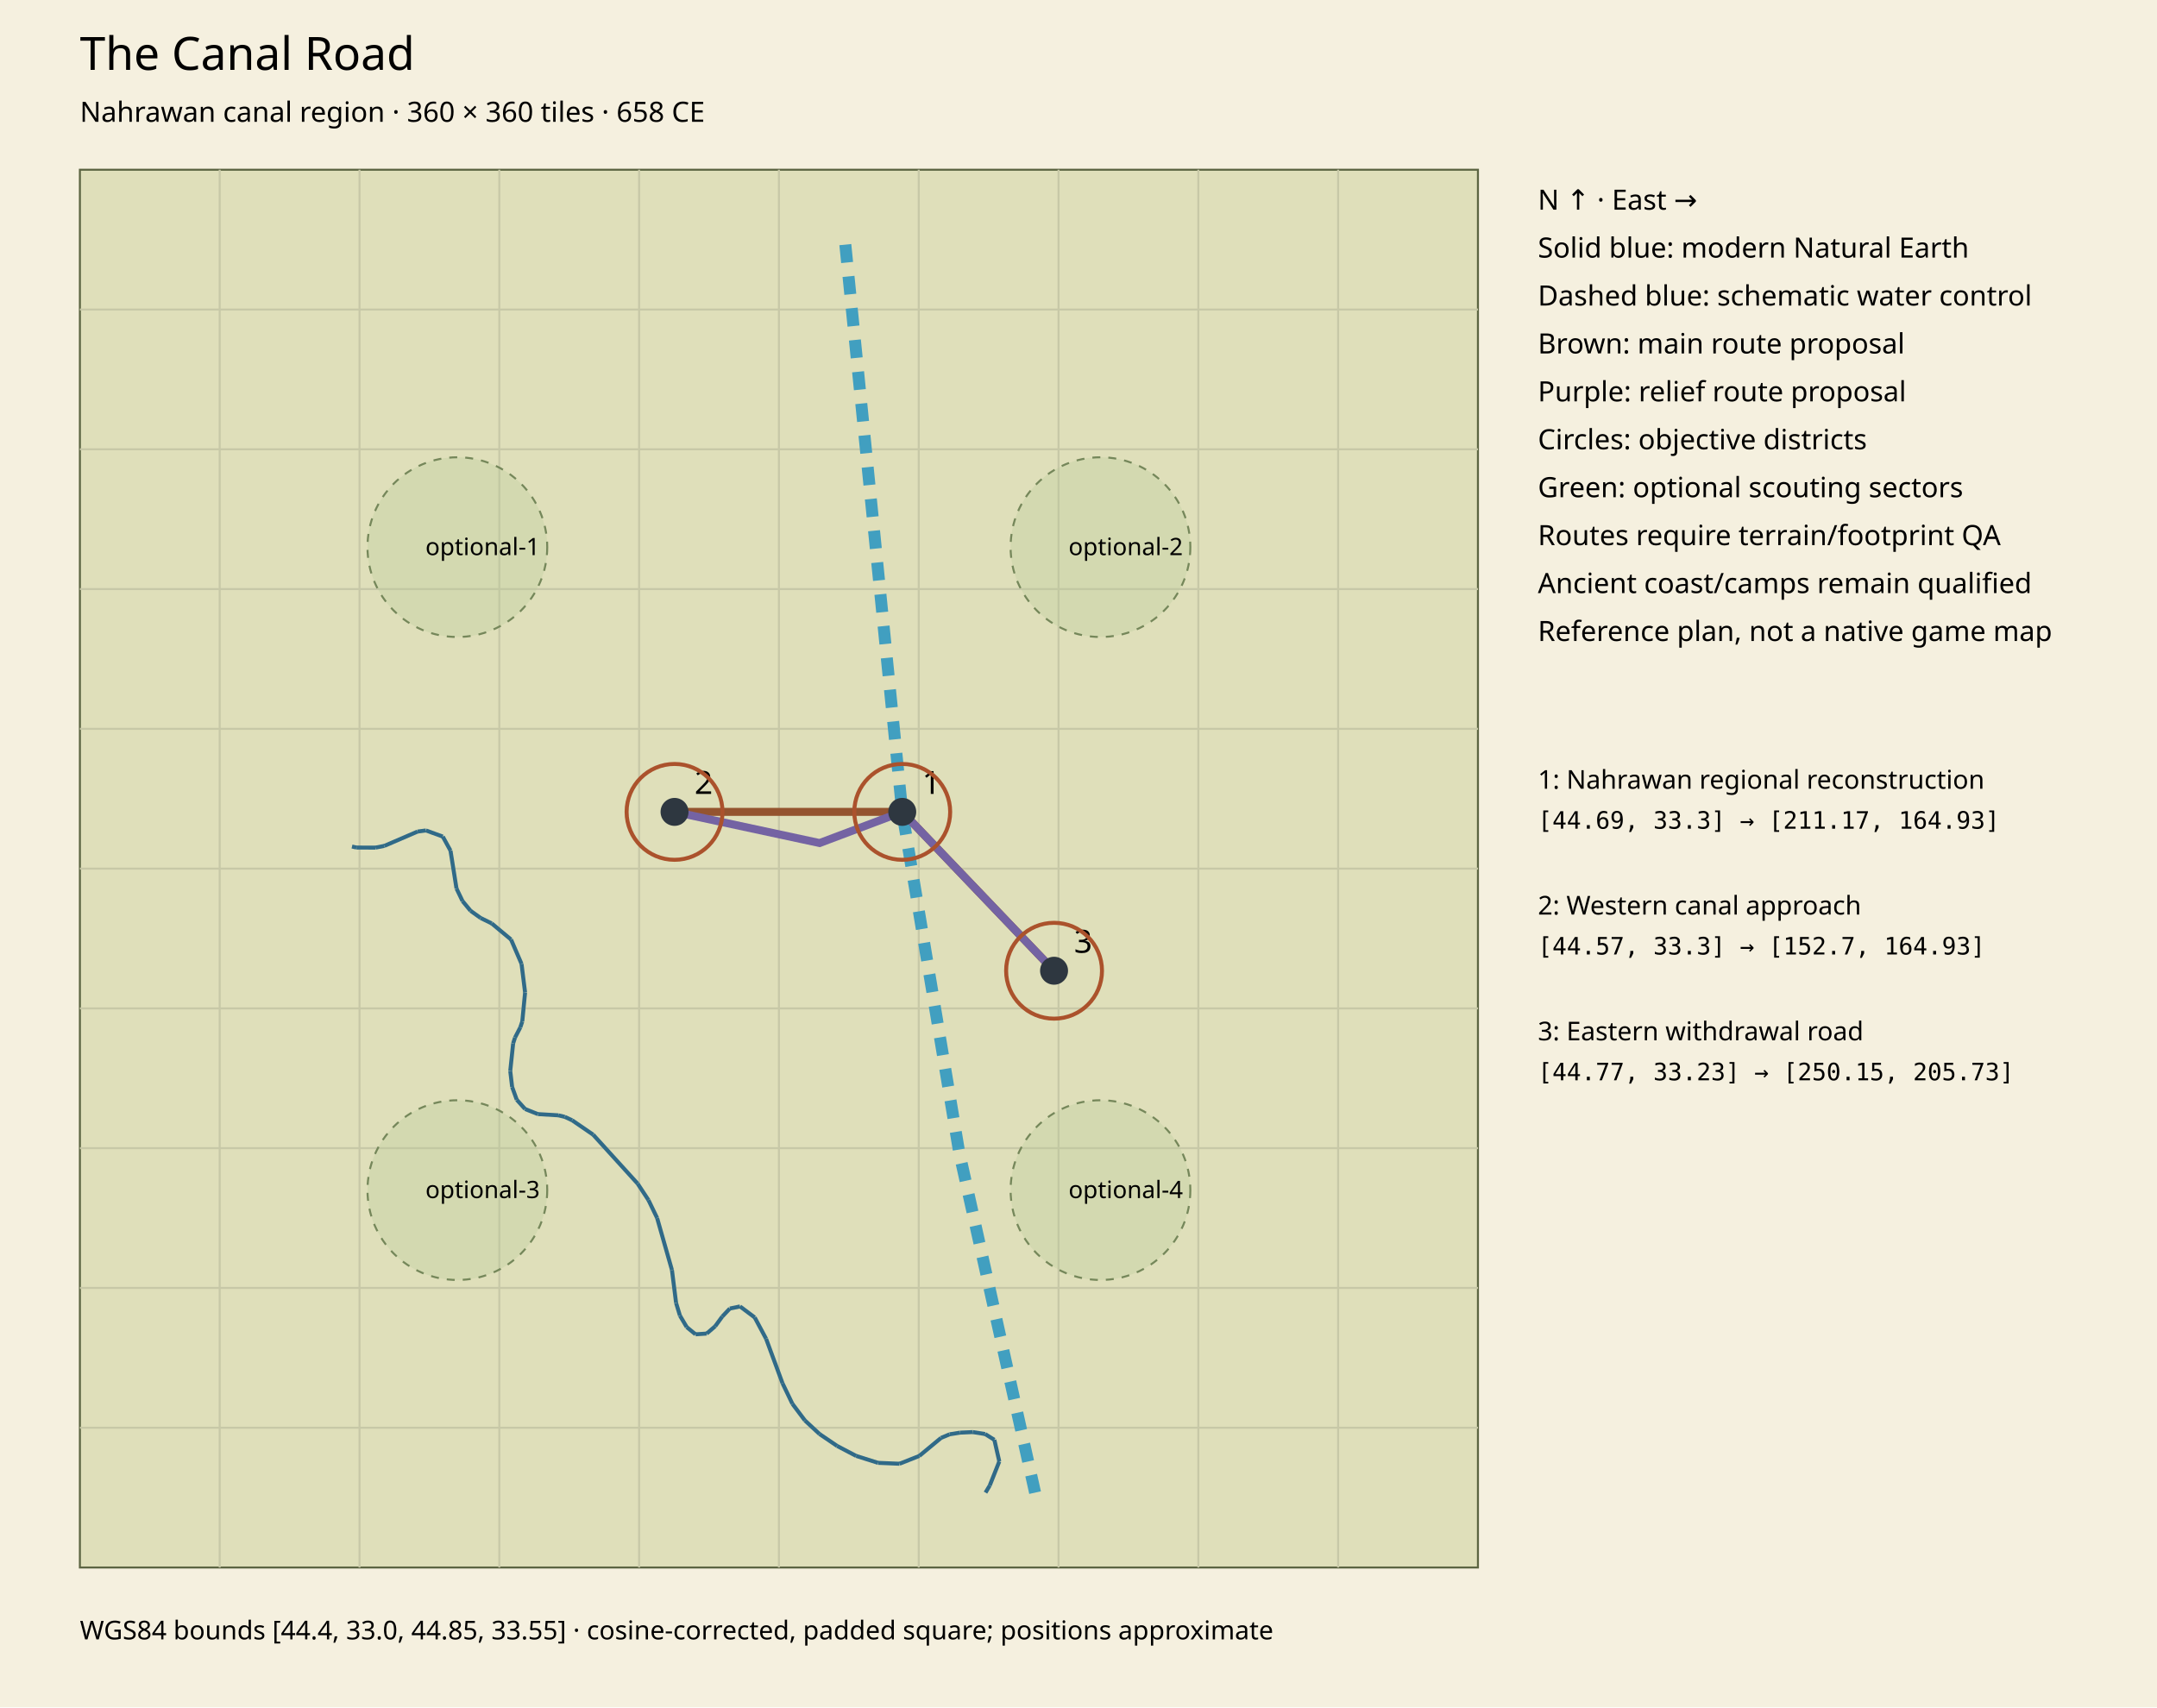
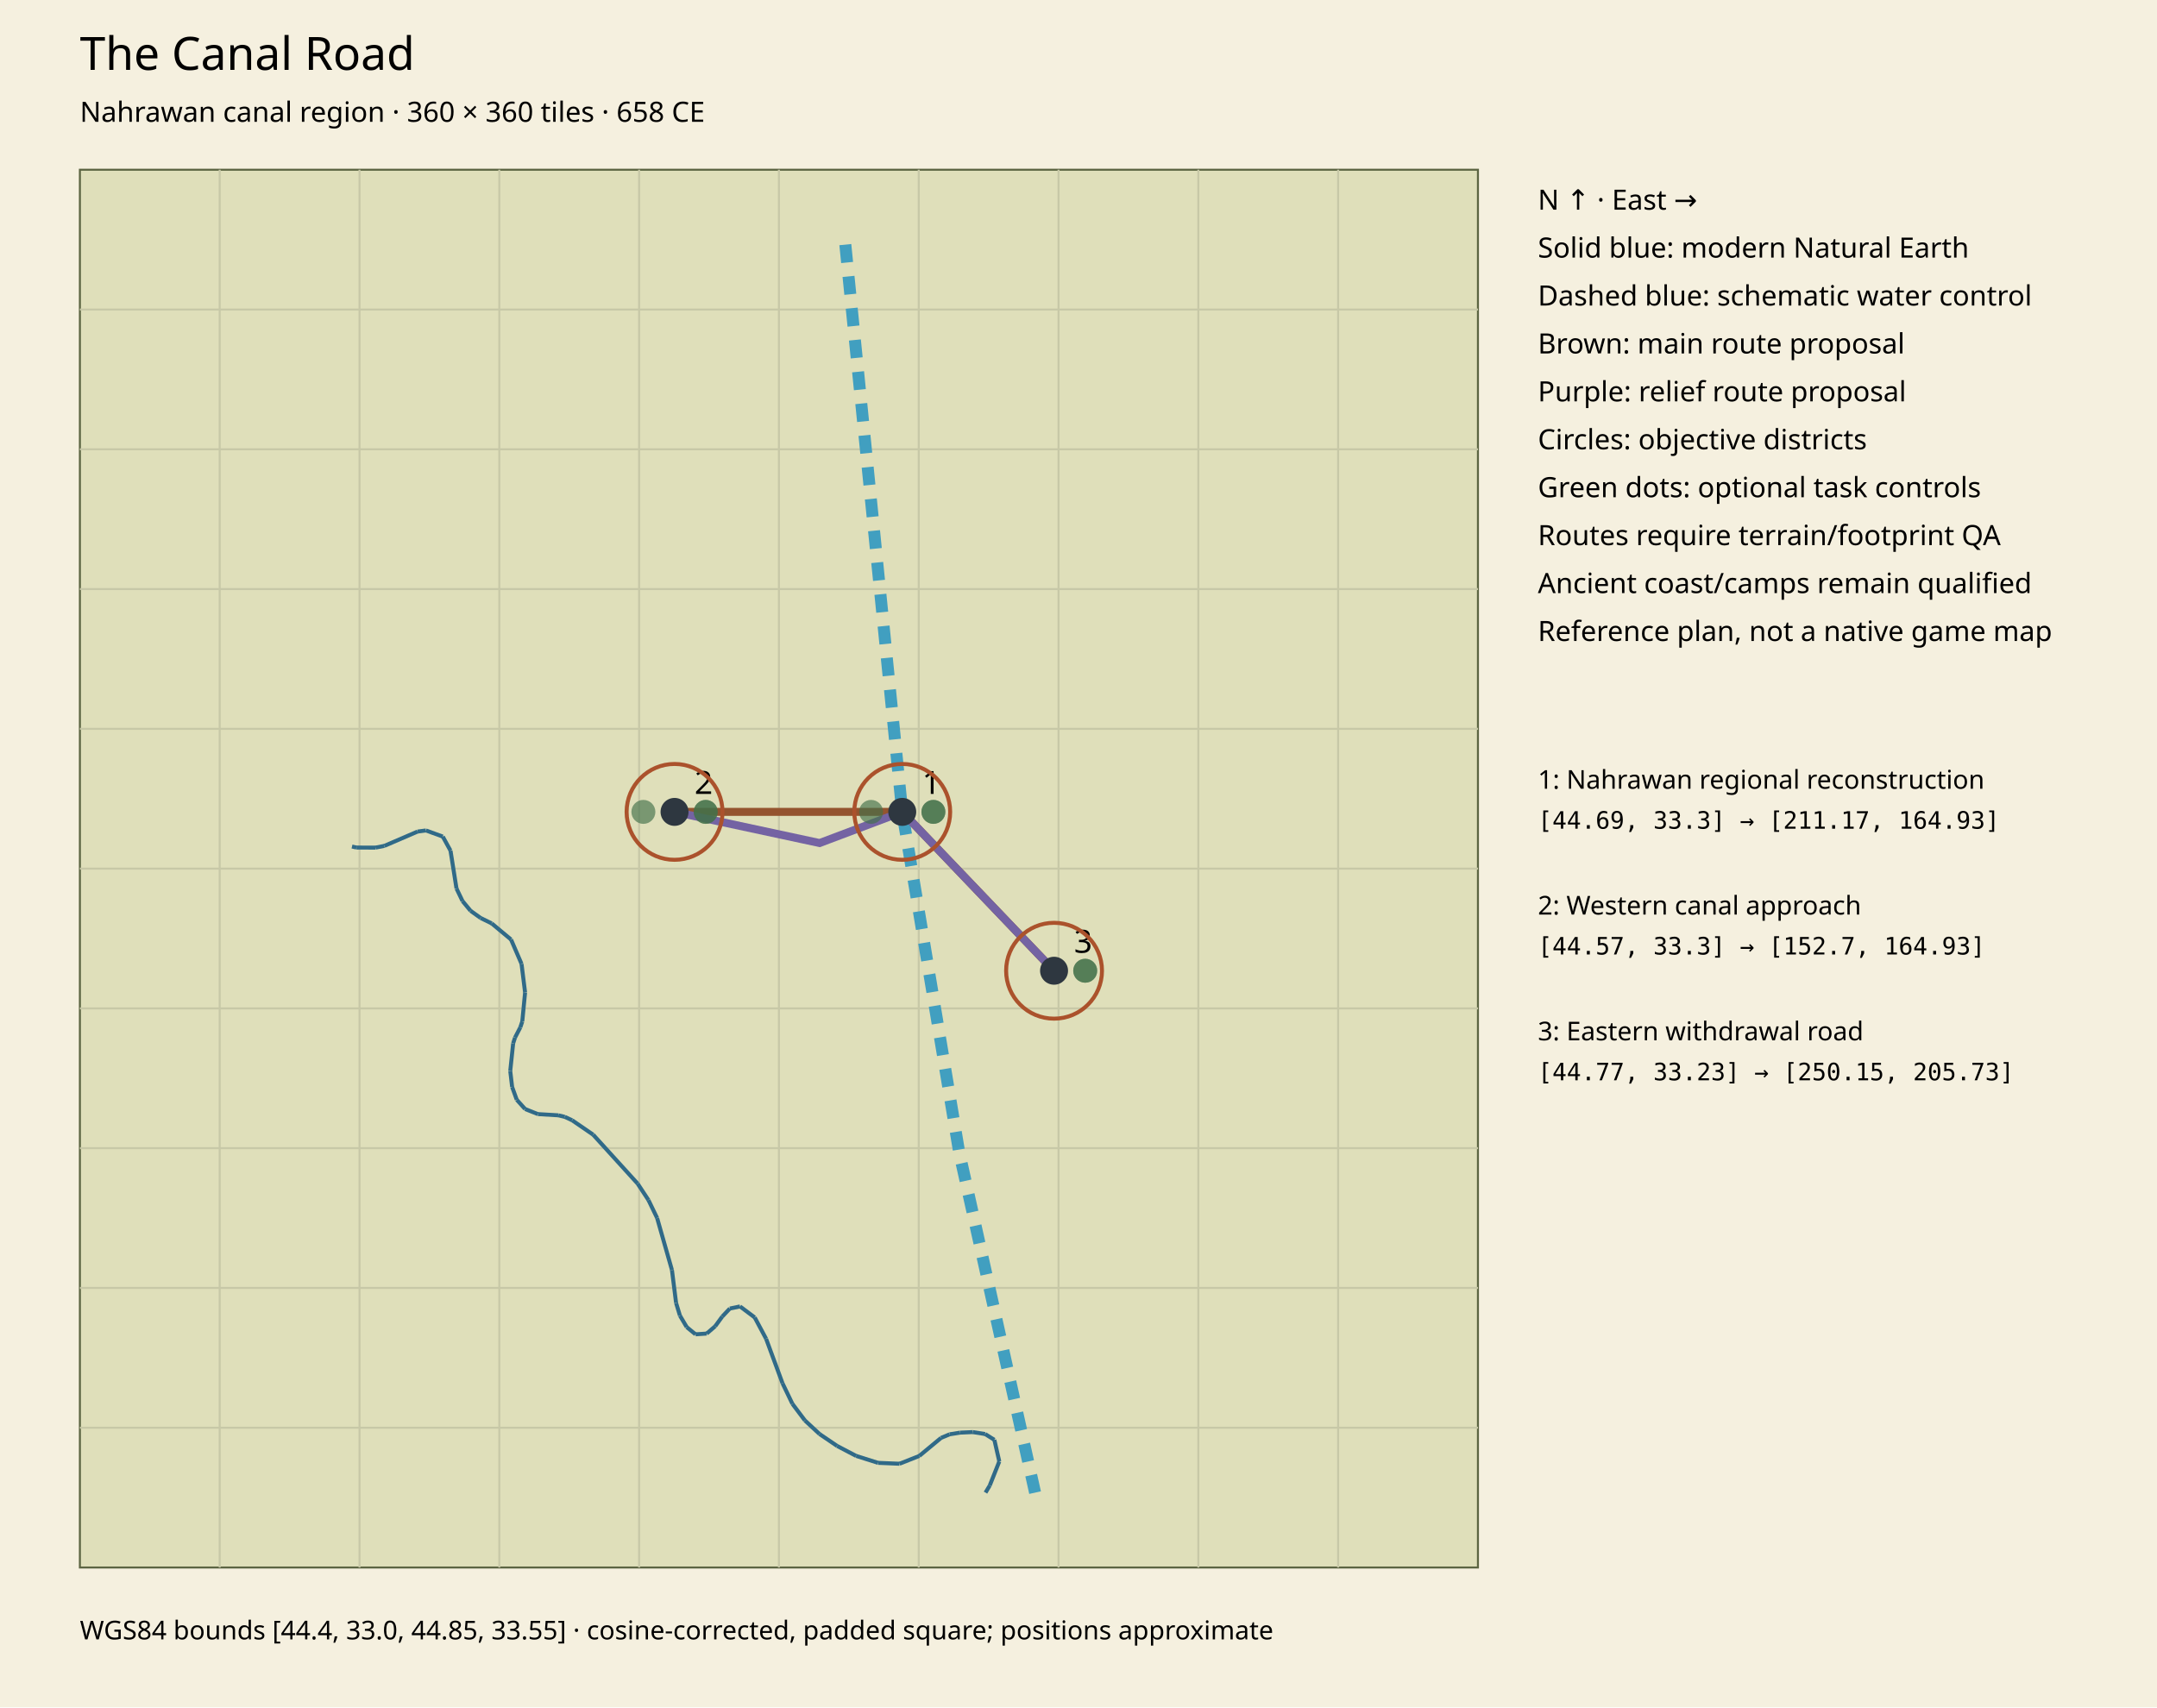
<svg xmlns="http://www.w3.org/2000/svg" viewBox="0 0 1080 855" role="img" aria-label="The Canal Road: geographic design controls">
  <rect width="1080" height="855" fill="#f5f0df" />
  <text x="40" y="35" font-family="sans-serif" font-size="23">The Canal Road</text>
  <text x="40" y="61" font-family="sans-serif" font-size="14">Nahrawan canal region · 360 × 360 tiles · 658 CE</text>
  <rect x="40" y="85" width="700" height="700" fill="#dfdfba" stroke="#5c6542" />
  <path d="M 110 85 V785 M40 155 H740" stroke="#c7c8a7" fill="none" />
  <path d="M 180 85 V785 M40 225 H740" stroke="#c7c8a7" fill="none" />
  <path d="M 250 85 V785 M40 295 H740" stroke="#c7c8a7" fill="none" />
  <path d="M 320 85 V785 M40 365 H740" stroke="#c7c8a7" fill="none" />
  <path d="M 390 85 V785 M40 435 H740" stroke="#c7c8a7" fill="none" />
  <path d="M 460 85 V785 M40 505 H740" stroke="#c7c8a7" fill="none" />
  <path d="M 530 85 V785 M40 575 H740" stroke="#c7c8a7" fill="none" />
  <path d="M 600 85 V785 M40 645 H740" stroke="#c7c8a7" fill="none" />
  <path d="M 670 85 V785 M40 715 H740" stroke="#c7c8a7" fill="none" />
  <polyline points="176.24,423.94 178.48,424.45" fill="none" stroke="#306a88" stroke-width="2" />
  <polyline points="178.48,424.45 187.97,424.49" fill="none" stroke="#306a88" stroke-width="2" />
  <polyline points="187.97,424.49 192.46,423.61" fill="none" stroke="#306a88" stroke-width="2" />
  <polyline points="192.46,423.61 209.09,416.44" fill="none" stroke="#306a88" stroke-width="2" />
  <polyline points="209.09,416.44 213.26,415.89" fill="none" stroke="#306a88" stroke-width="2" />
  <polyline points="213.26,415.89 221.69,418.95" fill="none" stroke="#306a88" stroke-width="2" />
  <polyline points="221.69,418.95 225.57,426.01" fill="none" stroke="#306a88" stroke-width="2" />
  <polyline points="225.57,426.01 228.57,444.98" fill="none" stroke="#306a88" stroke-width="2" />
  <polyline points="228.57,444.98 231.59,451.26" fill="none" stroke="#306a88" stroke-width="2" />
  <polyline points="231.59,451.26 235.61,456.12" fill="none" stroke="#306a88" stroke-width="2" />
  <polyline points="235.61,456.12 240.64,459.72" fill="none" stroke="#306a88" stroke-width="2" />
  <polyline points="240.64,459.72 246.20,462.45" fill="none" stroke="#306a88" stroke-width="2" />
  <polyline points="246.20,462.45 255.87,470.51" fill="none" stroke="#306a88" stroke-width="2" />
  <polyline points="255.87,470.51 261.13,482.71" fill="none" stroke="#306a88" stroke-width="2" />
  <polyline points="261.13,482.71 262.91,497.04" fill="none" stroke="#306a88" stroke-width="2" />
  <polyline points="262.91,497.04 261.50,511.55" fill="none" stroke="#306a88" stroke-width="2" />
  <polyline points="261.50,511.55 260.51,514.52" fill="none" stroke="#306a88" stroke-width="2" />
  <polyline points="260.51,514.52 257.88,519.60" fill="none" stroke="#306a88" stroke-width="2" />
  <polyline points="257.88,519.60 256.94,522.47" fill="none" stroke="#306a88" stroke-width="2" />
  <polyline points="256.94,522.47 255.48,536.33" fill="none" stroke="#306a88" stroke-width="2" />
  <polyline points="255.48,536.33 256.42,544.35" fill="none" stroke="#306a88" stroke-width="2" />
  <polyline points="256.42,544.35 258.74,550.76" fill="none" stroke="#306a88" stroke-width="2" />
  <polyline points="258.74,550.76 262.91,555.40" fill="none" stroke="#306a88" stroke-width="2" />
  <polyline points="262.91,555.40 269.32,557.94" fill="none" stroke="#306a88" stroke-width="2" />
  <polyline points="269.32,557.94 279.52,558.54" fill="none" stroke="#306a88" stroke-width="2" />
  <polyline points="279.52,558.54 282.78,559.32" fill="none" stroke="#306a88" stroke-width="2" />
  <polyline points="282.78,559.32 286.48,561.04" fill="none" stroke="#306a88" stroke-width="2" />
  <polyline points="286.48,561.04 296.99,568.25" fill="none" stroke="#306a88" stroke-width="2" />
  <polyline points="296.99,568.25 319.26,592.76" fill="none" stroke="#306a88" stroke-width="2" />
  <polyline points="319.26,592.76 324.68,600.99" fill="none" stroke="#306a88" stroke-width="2" />
  <polyline points="324.68,600.99 329.01,609.96" fill="none" stroke="#306a88" stroke-width="2" />
  <polyline points="329.01,609.96 336.44,636.03" fill="none" stroke="#306a88" stroke-width="2" />
  <polyline points="336.44,636.03 338.52,652.55" fill="none" stroke="#306a88" stroke-width="2" />
  <polyline points="338.52,652.55 340.45,658.88" fill="none" stroke="#306a88" stroke-width="2" />
  <polyline points="340.45,658.88 343.85,664.62" fill="none" stroke="#306a88" stroke-width="2" />
  <polyline points="343.85,664.62 348.25,668.22" fill="none" stroke="#306a88" stroke-width="2" />
  <polyline points="348.25,668.22 353.83,667.85" fill="none" stroke="#306a88" stroke-width="2" />
  <polyline points="353.83,667.85 358.08,664.19" fill="none" stroke="#306a88" stroke-width="2" />
  <polyline points="358.08,664.19 361.63,659.33" fill="none" stroke="#306a88" stroke-width="2" />
  <polyline points="361.63,659.33 365.43,655.31" fill="none" stroke="#306a88" stroke-width="2" />
  <polyline points="365.43,655.31 370.52,654.26" fill="none" stroke="#306a88" stroke-width="2" />
  <polyline points="370.52,654.26 377.87,659.76" fill="none" stroke="#306a88" stroke-width="2" />
  <polyline points="377.87,659.76 383.58,670.45" fill="none" stroke="#306a88" stroke-width="2" />
  <polyline points="383.58,670.45 391.79,692.71" fill="none" stroke="#306a88" stroke-width="2" />
  <polyline points="391.79,692.71 396.75,703.03" fill="none" stroke="#306a88" stroke-width="2" />
  <polyline points="396.75,703.03 403.01,711.35" fill="none" stroke="#306a88" stroke-width="2" />
  <polyline points="403.01,711.35 410.34,718.16" fill="none" stroke="#306a88" stroke-width="2" />
  <polyline points="410.34,718.16 419.15,724.13" fill="none" stroke="#306a88" stroke-width="2" />
  <polyline points="419.15,724.13 428.67,729.12" fill="none" stroke="#306a88" stroke-width="2" />
  <polyline points="428.67,729.12 439.64,732.59" fill="none" stroke="#306a88" stroke-width="2" />
  <polyline points="439.64,732.59 450.39,733.04" fill="none" stroke="#306a88" stroke-width="2" />
  <polyline points="450.39,733.04 460.29,729.12" fill="none" stroke="#306a88" stroke-width="2" />
  <polyline points="460.29,729.12 471.19,720.09" fill="none" stroke="#306a88" stroke-width="2" />
  <polyline points="471.19,720.09 475.44,718.30" fill="none" stroke="#306a88" stroke-width="2" />
  <polyline points="475.44,718.30 480.71,717.46" fill="none" stroke="#306a88" stroke-width="2" />
  <polyline points="480.71,717.46 487.04,717.18" fill="none" stroke="#306a88" stroke-width="2" />
  <polyline points="487.04,717.18 493.23,718.16" fill="none" stroke="#306a88" stroke-width="2" />
  <polyline points="493.23,718.16 497.87,721.06" fill="none" stroke="#306a88" stroke-width="2" />
  <polyline points="497.87,721.06 500.34,731.89" fill="none" stroke="#306a88" stroke-width="2" />
  <polyline points="500.34,731.89 495.55,743.96" fill="none" stroke="#306a88" stroke-width="2" />
  <polyline points="495.55,743.96 493.44,747.50" fill="none" stroke="#306a88" stroke-width="2" />
  <polyline points="423.25,122.50 451.75,406.59 480.26,577.05 518.26,747.50" fill="none" stroke="#419fc0" stroke-width="6" stroke-dasharray="9 7" />
  <polyline points="337.74,406.59 451.75,406.59 527.76,486.14" fill="none" stroke="#94542f" stroke-width="4" />
  <polyline points="337.74,406.59 410.36,422.19 451.75,406.59 527.76,486.14" fill="none" stroke="#7463a3" stroke-width="4" />
-   <circle cx="229.00" cy="274.00" r="45" fill="#b6c997" fill-opacity=".3" stroke="#75875a" stroke-dasharray="4 4" />
-   <text x="213.00" y="278.00" font-family="sans-serif" font-size="12">optional-1</text>
-   <circle cx="551.00" cy="274.00" r="45" fill="#b6c997" fill-opacity=".3" stroke="#75875a" stroke-dasharray="4 4" />
-   <text x="535.00" y="278.00" font-family="sans-serif" font-size="12">optional-2</text>
-   <circle cx="229.00" cy="596.00" r="45" fill="#b6c997" fill-opacity=".3" stroke="#75875a" stroke-dasharray="4 4" />
-   <text x="213.00" y="600.00" font-family="sans-serif" font-size="12">optional-3</text>
-   <circle cx="551.00" cy="596.00" r="45" fill="#b6c997" fill-opacity=".3" stroke="#75875a" stroke-dasharray="4 4" />
-   <text x="535.00" y="600.00" font-family="sans-serif" font-size="12">optional-4</text>
+   <circle cx="543.36" cy="486.14" r="6" fill="#43714b" fill-opacity=".65" />
+   <circle cx="322.14" cy="406.59" r="6" fill="#43714b" fill-opacity=".65" />
+   <circle cx="543.36" cy="486.14" r="6" fill="#43714b" fill-opacity=".65" />
+   <circle cx="353.34" cy="406.59" r="6" fill="#43714b" fill-opacity=".65" />
+   <circle cx="436.15" cy="406.59" r="6" fill="#43714b" fill-opacity=".65" />
+   <circle cx="467.35" cy="406.59" r="6" fill="#43714b" fill-opacity=".65" />
+   <circle cx="353.34" cy="406.59" r="6" fill="#43714b" fill-opacity=".65" />
+   <circle cx="467.35" cy="406.59" r="6" fill="#43714b" fill-opacity=".65" />
  <circle cx="451.75" cy="406.59" r="7" fill="#2e3740" />
  <text x="461.75" y="397.59" font-family="sans-serif" font-size="16">1</text>
  <circle cx="337.74" cy="406.59" r="7" fill="#2e3740" />
  <text x="347.74" y="397.59" font-family="sans-serif" font-size="16">2</text>
  <circle cx="527.76" cy="486.14" r="7" fill="#2e3740" />
  <text x="537.76" y="477.14" font-family="sans-serif" font-size="16">3</text>
  <circle cx="337.74" cy="406.59" r="24" fill="none" stroke="#ab522c" stroke-width="2" />
  <circle cx="451.75" cy="406.59" r="24" fill="none" stroke="#ab522c" stroke-width="2" />
  <circle cx="527.76" cy="486.14" r="24" fill="none" stroke="#ab522c" stroke-width="2" />
  <text x="770" y="105" font-family="sans-serif" font-size="14">N ↑ · East →</text>
  <text x="770" y="129" font-family="sans-serif" font-size="14">Solid blue: modern Natural Earth</text>
  <text x="770" y="153" font-family="sans-serif" font-size="14">Dashed blue: schematic water control</text>
  <text x="770" y="177" font-family="sans-serif" font-size="14">Brown: main route proposal</text>
  <text x="770" y="201" font-family="sans-serif" font-size="14">Purple: relief route proposal</text>
  <text x="770" y="225" font-family="sans-serif" font-size="14">Circles: objective districts</text>
-   <text x="770" y="249" font-family="sans-serif" font-size="14">Green: optional scouting sectors</text>
+   <text x="770" y="249" font-family="sans-serif" font-size="14">Green dots: optional task controls</text>
  <text x="770" y="273" font-family="sans-serif" font-size="14">Routes require terrain/footprint QA</text>
  <text x="770" y="297" font-family="sans-serif" font-size="14">Ancient coast/camps remain qualified</text>
  <text x="770" y="321" font-family="sans-serif" font-size="14">Reference plan, not a native game map</text>
  <text x="770" y="395" font-family="sans-serif" font-size="13">1: Nahrawan regional reconstruction</text>
  <text x="770" y="415" font-family="monospace" font-size="12">[44.69, 33.3] → [211.17, 164.93]</text>
  <text x="770" y="458" font-family="sans-serif" font-size="13">2: Western canal approach</text>
  <text x="770" y="478" font-family="monospace" font-size="12">[44.57, 33.3] → [152.7, 164.93]</text>
  <text x="770" y="521" font-family="sans-serif" font-size="13">3: Eastern withdrawal road</text>
  <text x="770" y="541" font-family="monospace" font-size="12">[44.77, 33.23] → [250.15, 205.73]</text>
  <text x="40" y="821" font-family="sans-serif" font-size="13">WGS84 bounds [44.4, 33.0, 44.85, 33.55] · cosine-corrected, padded square; positions approximate</text>
</svg>
